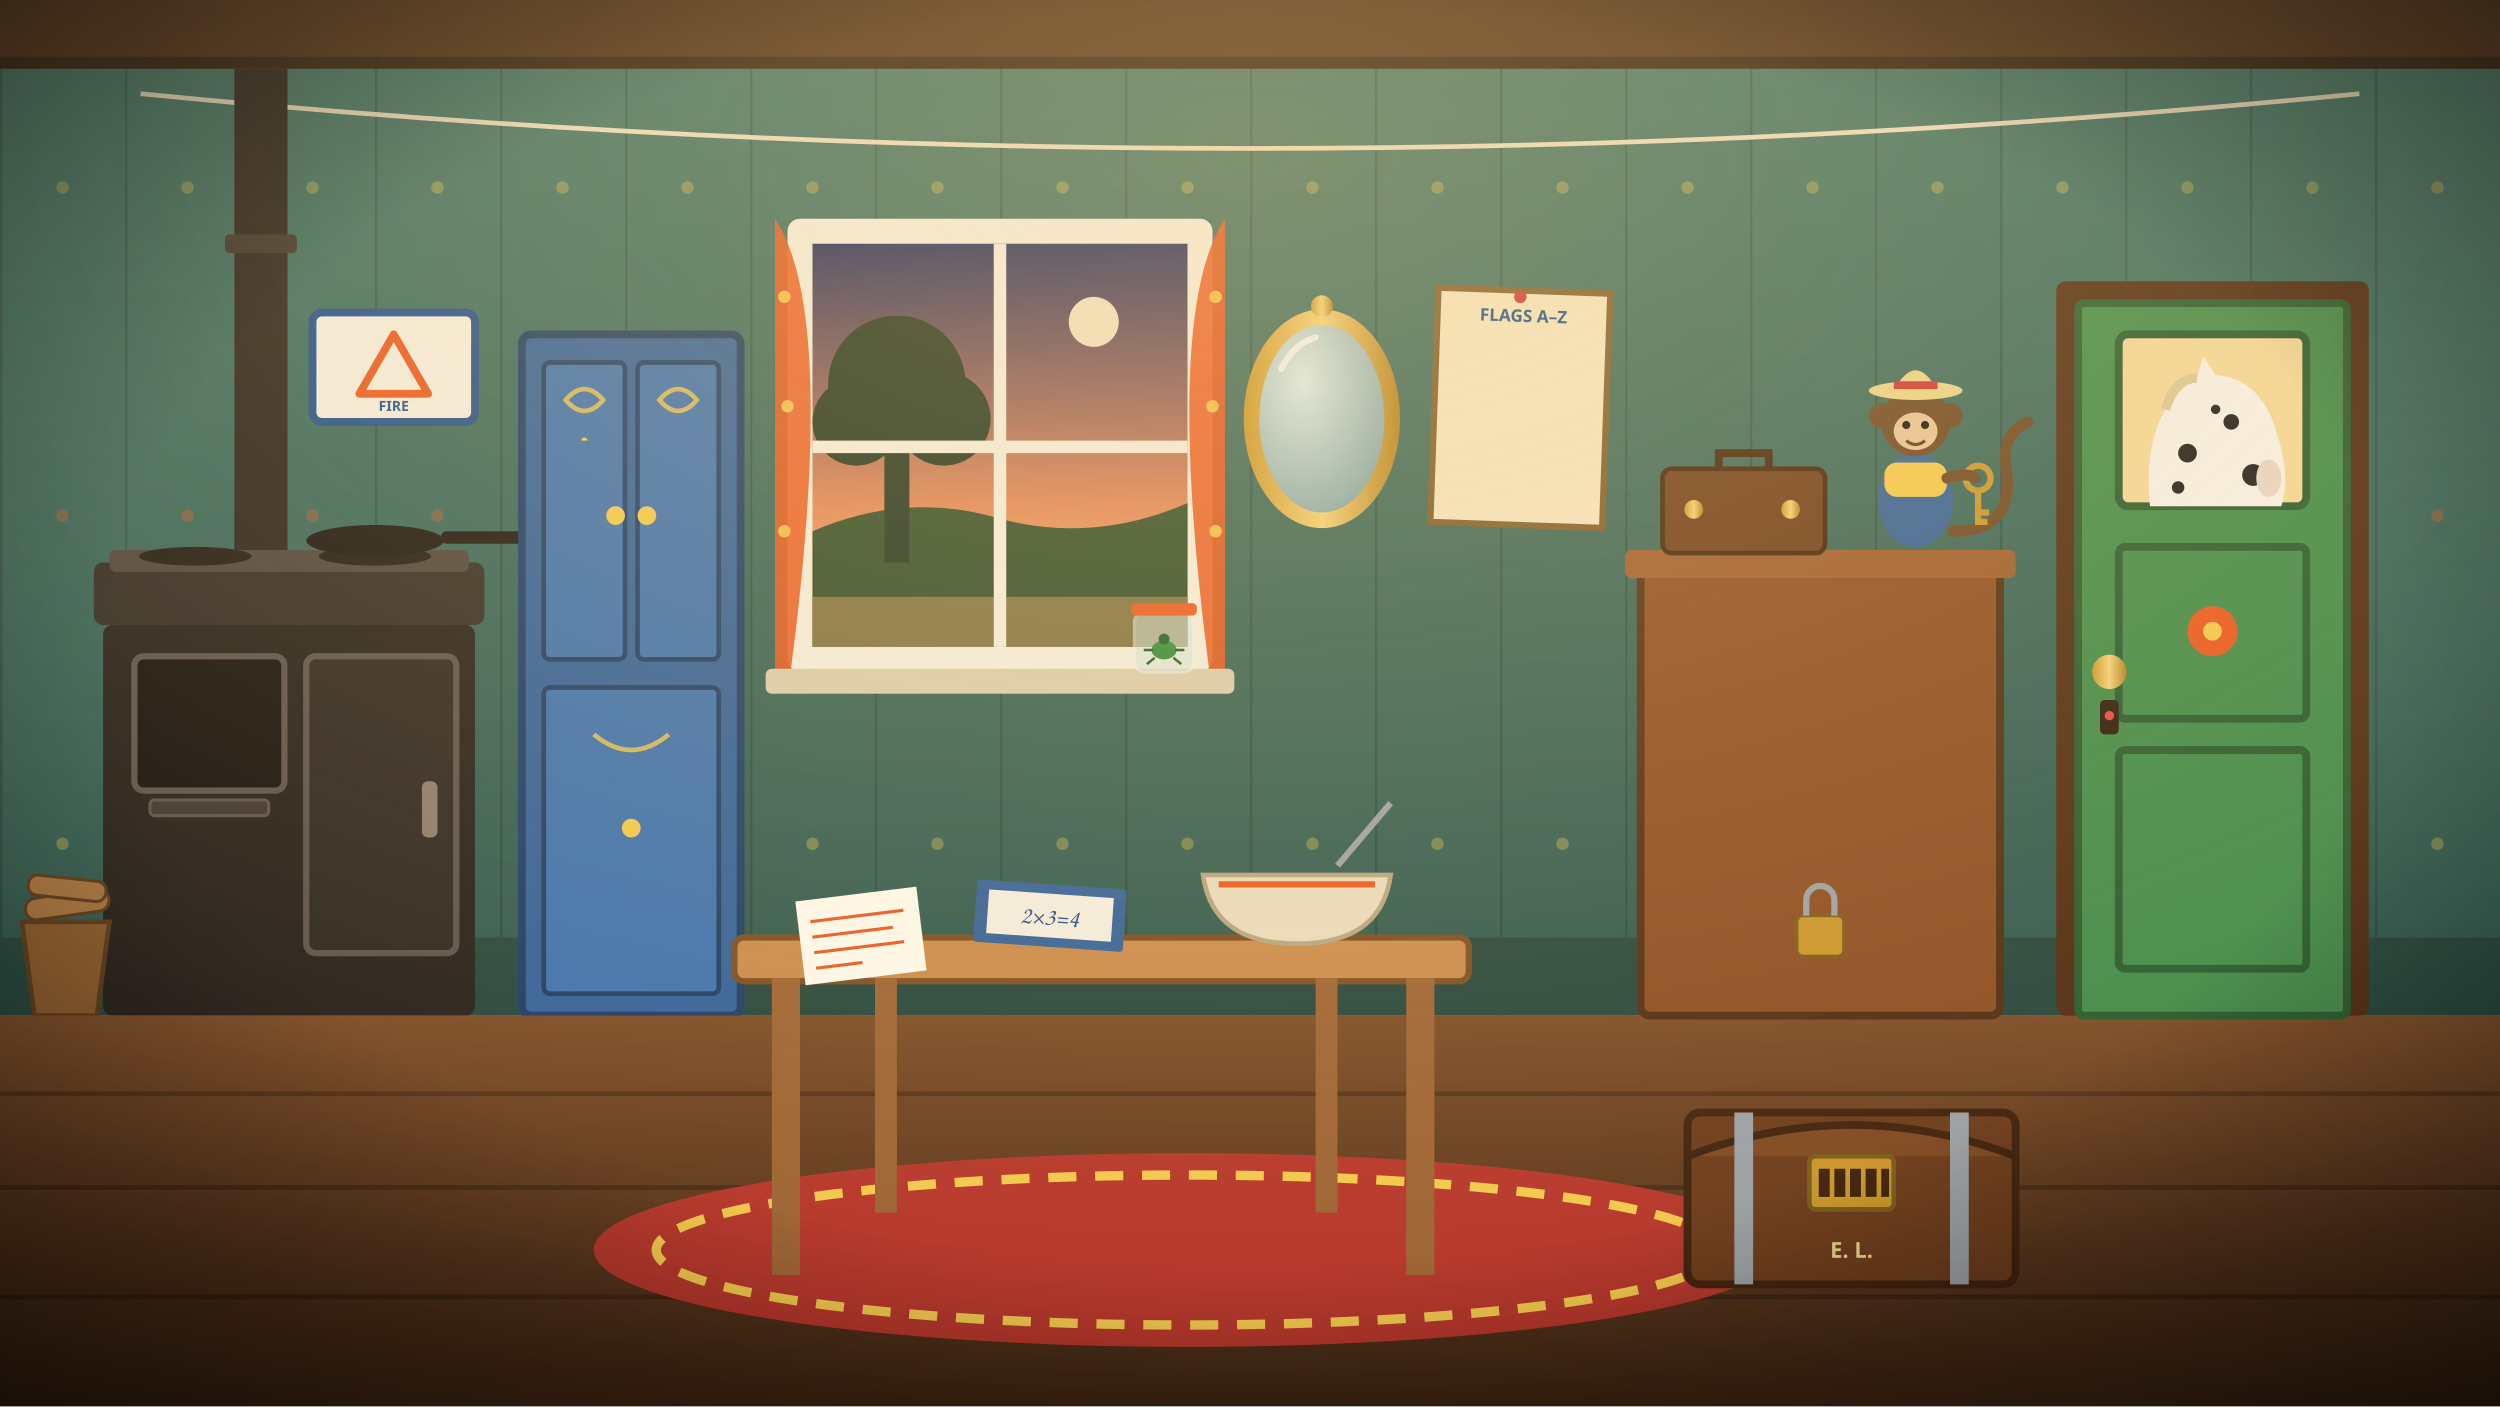
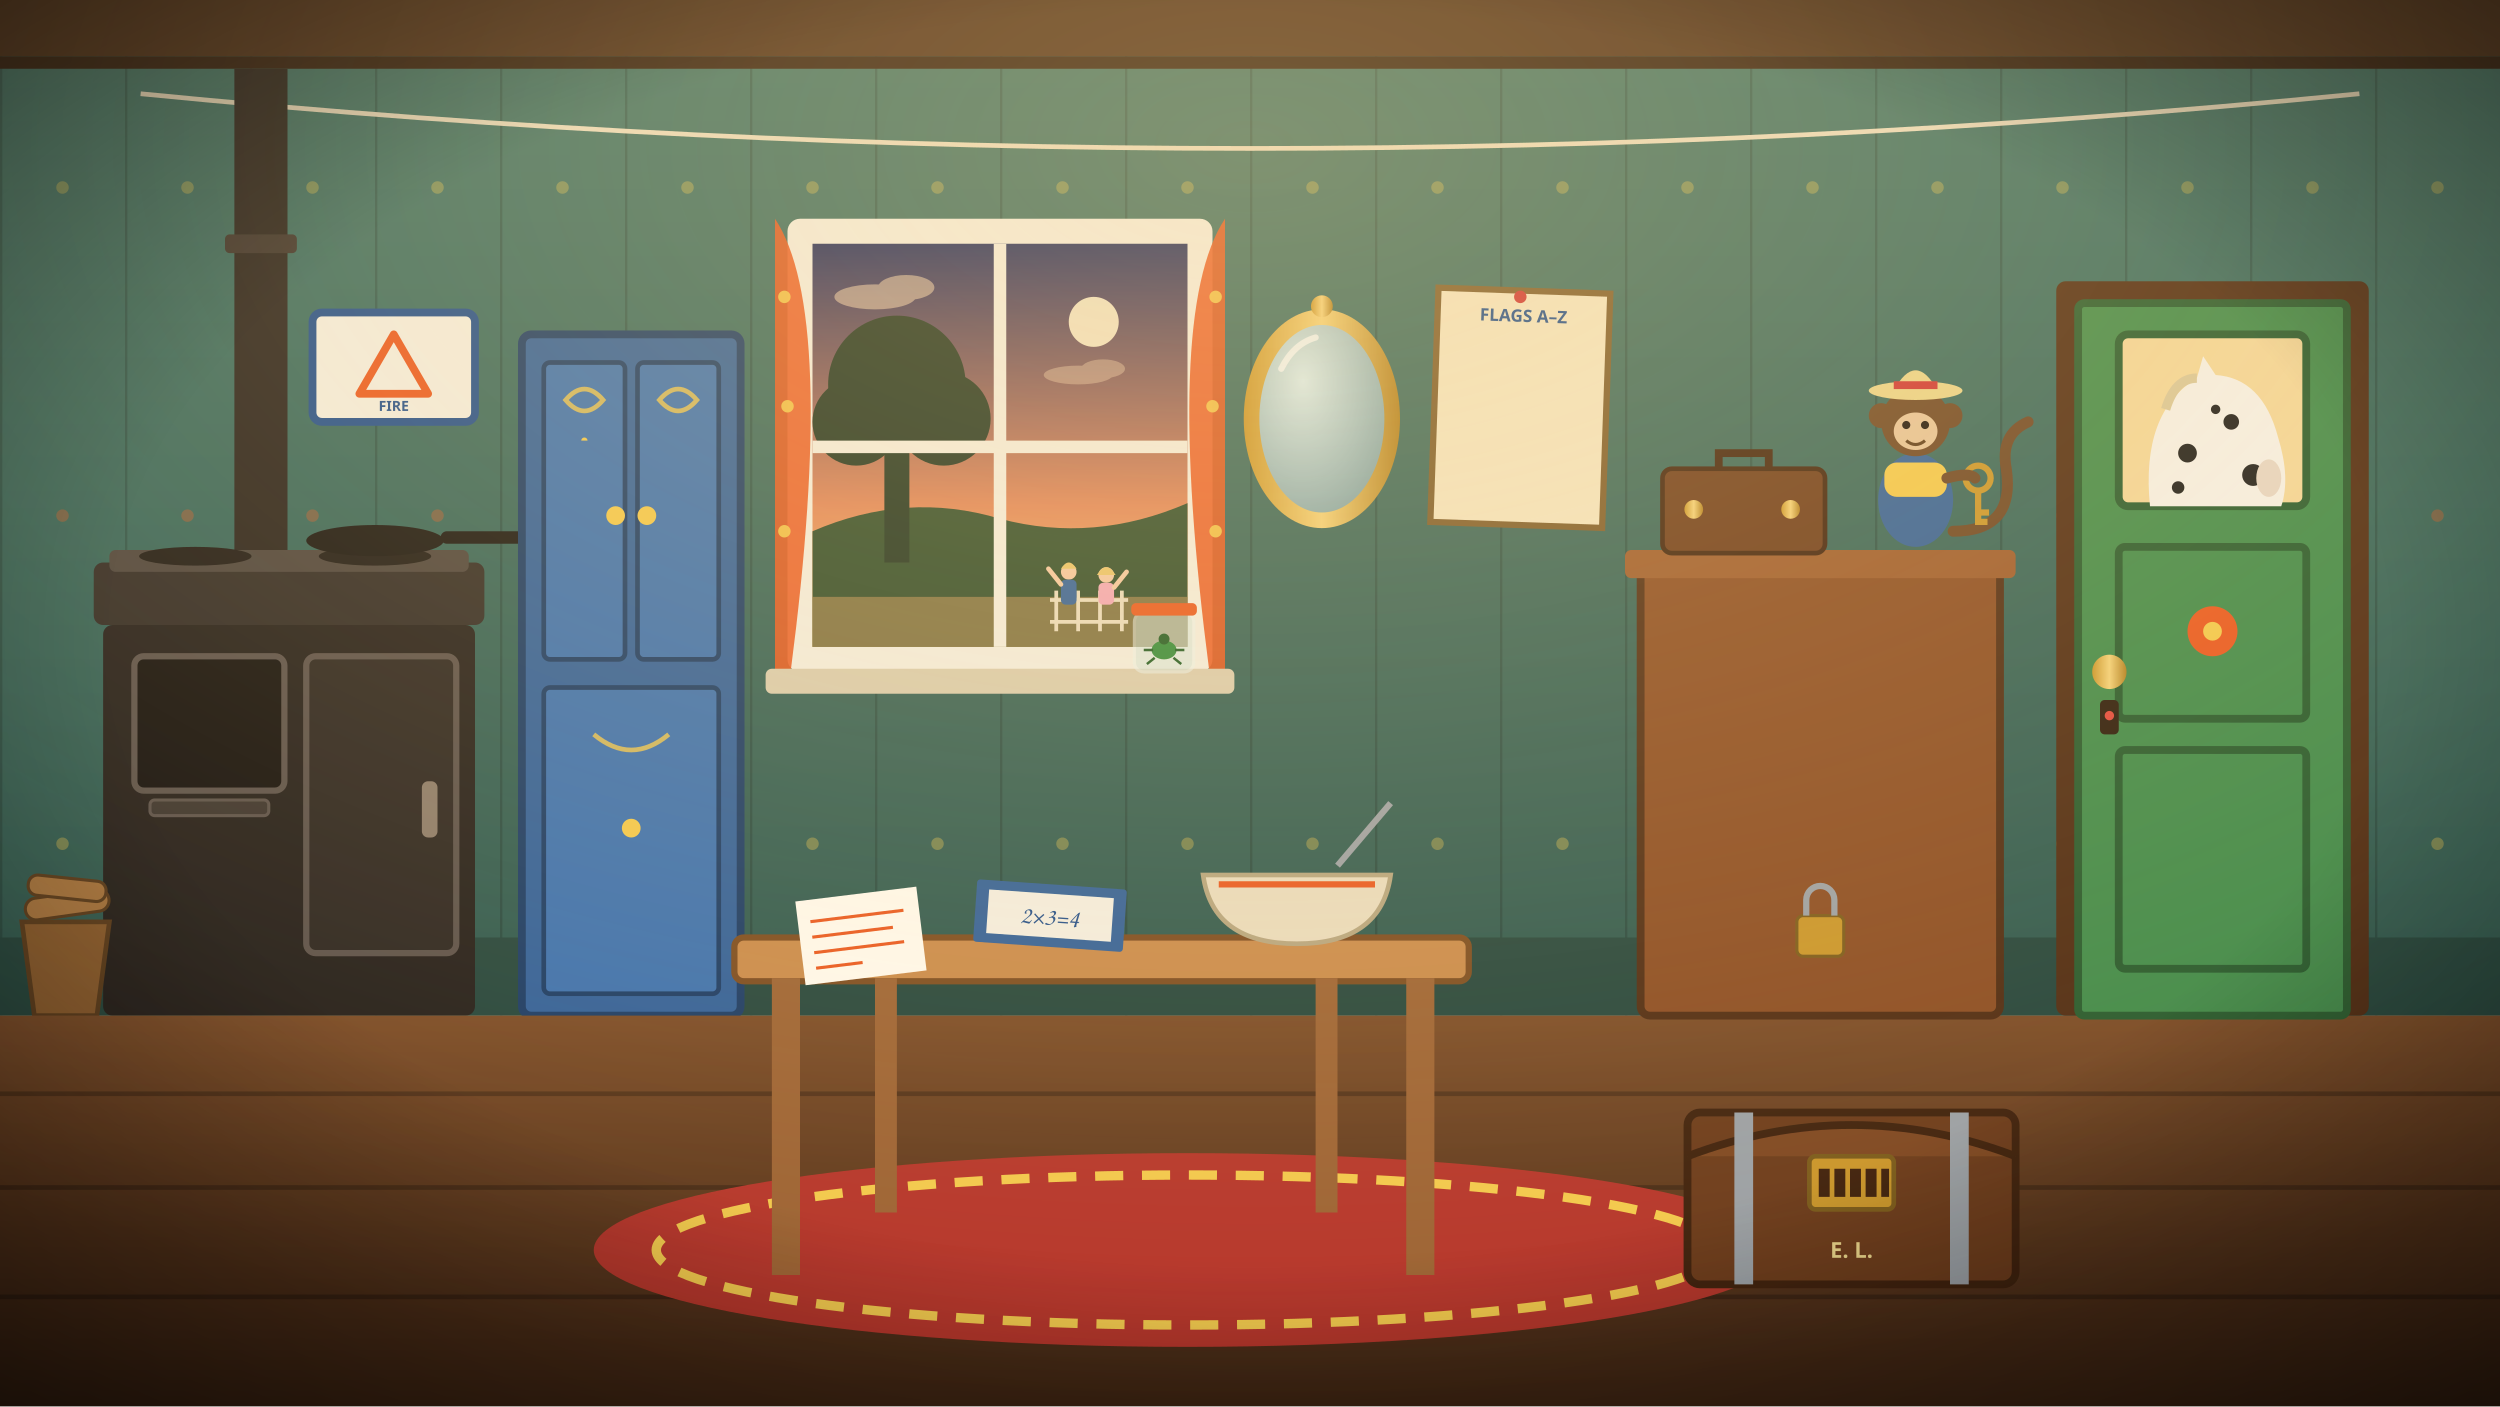
<svg xmlns="http://www.w3.org/2000/svg" class="scene on" id="sc-kitchen" viewBox="0 0 1600 900" preserveAspectRatio="xMidYMid slice" aria-label="The kitchen of Villa Villekulla">
  <defs>
    <linearGradient id="vkWall" x1="0" y1="0" x2="0" y2="1">
      <stop offset="0" stop-color="#3f7468" />
      <stop offset="1" stop-color="#2c564d" />
    </linearGradient>
    <pattern id="vkPlank" width="80" height="640" patternUnits="userSpaceOnUse">
      <path d="M0 0V640" stroke="rgba(0,0,0,.18)" stroke-width="3" />
      <circle cx="40" cy="120" r="4" fill="#f2c94c" opacity=".35" />
      <circle cx="40" cy="330" r="4" fill="#e8571f" opacity=".35" />
      <circle cx="40" cy="540" r="4" fill="#f2c94c" opacity=".35" />
    </pattern>
    <linearGradient id="vkFloor" x1="0" y1="0" x2="0" y2="1">
      <stop offset="0" stop-color="#7a4a26" />
      <stop offset="1" stop-color="#3e2412" />
    </linearGradient>
    <linearGradient id="vkSky" x1="0" y1="0" x2="0" y2="1">
      <stop offset="0" stop-color="#1f2a5c" />
      <stop offset=".65" stop-color="#e0855a" />
      <stop offset="1" stop-color="#f6c36b" />
    </linearGradient>
    <radialGradient id="vkLamp" cx=".5" cy=".1" r=".9">
      <stop offset="0" stop-color="#ffd58a" stop-opacity=".35" />
      <stop offset="1" stop-color="#ffd58a" stop-opacity="0" />
    </radialGradient>
    <radialGradient id="vkFireG" cx=".5" cy=".6" r=".6">
      <stop offset="0" stop-color="#ffd25a" />
      <stop offset=".5" stop-color="#ff7a2e" />
      <stop offset="1" stop-color="#b3260f" />
    </radialGradient>
    <radialGradient id="vkGlow" cx=".5" cy=".5" r=".5">
      <stop offset="0" stop-color="#ff9a3c" stop-opacity=".45" />
      <stop offset="1" stop-color="#ff9a3c" stop-opacity="0" />
    </radialGradient>
    <linearGradient id="vkGold" x1="0" x2="1">
      <stop offset="0" stop-color="#c9952a" />
      <stop offset=".5" stop-color="#f3d27a" />
      <stop offset="1" stop-color="#b07f1f" />
    </linearGradient>
    <radialGradient id="vkMirror" cx=".35" cy=".3" r=".8">
      <stop offset="0" stop-color="#d9eef0" />
      <stop offset="1" stop-color="#7fa3a8" />
    </radialGradient>
+     <clipPath id="vkWinClip">
+       <rect x="520" y="156" width="240" height="258" />
+     </clipPath>
    <radialGradient id="vkVign" cx=".5" cy=".45" r=".75">
      <stop offset=".6" stop-color="#000" stop-opacity="0" />
      <stop offset="1" stop-color="#000" stop-opacity=".6" />
    </radialGradient>
  </defs>
  <rect width="1600" height="650" fill="url(#vkWall)" />
  <rect width="1600" height="650" fill="url(#vkPlank)" />
  <rect width="1600" height="36" fill="#4a2c16" />
  <rect y="36" width="1600" height="8" fill="#2e1a0c" />
  <rect y="600" width="1600" height="50" fill="#22443c" />
  <path d="M90 60 Q800 130 1510 60" stroke="#e9dcc0" stroke-width="3" fill="none" />
  <g id="vk-flags" />
  <g id="vk-stove">
    <rect x="150" y="44" width="34" height="320" fill="#26201c" />
    <rect x="144" y="150" width="46" height="12" rx="3" fill="#3b322c" />
    <rect x="60" y="360" width="250" height="40" rx="6" fill="#2f2925" />
    <rect x="70" y="352" width="230" height="14" rx="4" fill="#4a423c" />
    <ellipse cx="125" cy="356" rx="36" ry="6" fill="#1b1714" />
    <ellipse cx="240" cy="356" rx="36" ry="6" fill="#1b1714" />
    <g id="vk-pan">
      <ellipse cx="240" cy="346" rx="44" ry="10" fill="#151210" />
      <rect x="282" y="340" width="56" height="8" rx="4" fill="#151210" />
    </g>
    <rect x="66" y="400" width="238" height="250" rx="6" fill="#221d1a" />
    <rect x="86" y="420" width="96" height="86" rx="6" fill="#120f0d" stroke="#5a504a" stroke-width="4" />
+     <g id="vk-steam" style="display:none" fill="#f6ead2">
+       <circle class="steam" cx="230" cy="330" r="7" />
+       <circle class="steam b" cx="246" cy="330" r="6" />
+       <circle class="steam c" cx="258" cy="332" r="5" />
+     </g>
    <g id="vk-fire" style="display:none">
      <ellipse cx="134" cy="470" rx="80" ry="70" fill="url(#vkGlow)" />
      <rect x="92" y="426" width="84" height="74" rx="4" fill="url(#vkFireG)" opacity=".85" />
      <path class="flame" d="M104 498 q6-40 18-46 q-2 20 10 26 q4-30 18-40 q4 30 14 34 q6 10 2 26z" fill="#ffd25a" />
      <path class="flame b" d="M114 498 q8-24 16-26 q2 14 10 14 q4-16 12-20 q4 20 6 32z" fill="#fff1b8" />
    </g>
    <g fill="#3a332e" stroke="#5a504a" stroke-width="2">
      <rect x="96" y="512" width="76" height="10" rx="3" />
    </g>
    <rect x="196" y="420" width="96" height="190" rx="6" fill="#2a2420" stroke="#5a504a" stroke-width="4" />
    <rect x="270" y="500" width="10" height="36" rx="4" fill="#8a7a6a" />
    <rect x="200" y="200" width="104" height="70" rx="6" fill="#f3efe3" stroke="#1f4d8c" stroke-width="5" />
    <path d="M252 214 l22 38 h-44z" fill="none" stroke="#e8571f" stroke-width="5" stroke-linejoin="round" />
    <text x="252" y="263" text-anchor="middle" font-family="Fredoka, sans-serif" font-size="9" font-weight="700" fill="#1f4d8c">FIRE</text>
    <path d="M14 590 h56 l-8 60 h-40z" fill="#8a5a2b" stroke="#5a3a1a" stroke-width="3" />
    <g fill="#a8743d" stroke="#5a3a1a" stroke-width="2">
      <rect x="16" y="572" width="54" height="14" rx="7" transform="rotate(-8 43 579)" />
      <rect x="18" y="562" width="50" height="13" rx="6" transform="rotate(6 43 568)" />
    </g>
  </g>
  <g id="vk-pantry">
    <rect x="334" y="214" width="140" height="436" rx="6" fill="#2f5f9a" stroke="#183a66" stroke-width="5" />
    <rect x="348" y="232" width="52" height="190" rx="4" fill="#3a70b0" stroke="#183a66" stroke-width="3" />
    <rect x="408" y="232" width="52" height="190" rx="4" fill="#3a70b0" stroke="#183a66" stroke-width="3" />
    <rect x="348" y="440" width="112" height="196" rx="4" fill="#3a70b0" stroke="#183a66" stroke-width="3" />
    <path d="M374 282 q0-18 0 0 M434 282" stroke="#f2c94c" stroke-width="4" />
    <g fill="#f2c94c">
      <circle cx="394" cy="330" r="6" />
      <circle cx="414" cy="330" r="6" />
      <circle cx="404" cy="530" r="6" />
    </g>
    <g fill="none" stroke="#f2c94c" stroke-width="3" opacity=".8">
      <path d="M362 256 q12 14 24 0 q-12-14-24 0z" />
      <path d="M422 256 q12 14 24 0 q-12-14-24 0z" />
      <path d="M380 470 q24 20 48 0" />
    </g>
  </g>
  <g id="vk-window">
    <rect x="504" y="140" width="272" height="290" rx="8" fill="#f3efe3" />
    <rect x="520" y="156" width="240" height="258" fill="url(#vkSky)" />
    <circle cx="700" cy="206" r="16" fill="#fff4d0" opacity=".9" />
+     <g clip-path="url(#vkWinClip)">
+       <g class="cloud" fill="#f6d5b0" opacity=".55">
+         <ellipse cx="560" cy="190" rx="26" ry="8" />
+         <ellipse cx="580" cy="184" rx="18" ry="8" />
+       </g>
+       <g class="cloud slow" fill="#f6d5b0" opacity=".4">
+         <ellipse cx="690" cy="240" rx="22" ry="6" />
+         <ellipse cx="706" cy="236" rx="14" ry="6" />
+       </g>
+       <g class="bird">
+         <path d="M470 220 q6-6 12 0 q6-6 12 0" stroke="#2a2a3a" stroke-width="2.4" fill="none" stroke-linecap="round" />
+       </g>
+     </g>
    <path d="M520 340 q60-26 120-8 q60 16 120-10 v92 h-240z" fill="#2c4a2a" />
    <path d="M520 382 h240 v32 h-240z" fill="#b48a52" opacity=".6" />
+     <g fill="none" stroke="#e9dcc0" stroke-width="2.4">
+       <path d="M676 404 v-26 M690 404 v-26 M704 404 v-26 M718 404 v-26 M672 384 h50 M672 398 h50" />
+     </g>
+     <g id="vk-ta">
+       <g>
+         <circle cx="684" cy="366" r="5" fill="#f3c9a4" />
+         <path d="M679 364 q5-8 10 0z" fill="#e9c46a" />
+         <rect x="679" y="371" width="10" height="16" rx="3" fill="#2f5f9a" />
+         <path class="wave" d="M679 374 l-8 -10" stroke="#f3c9a4" stroke-width="3" stroke-linecap="round" />
+       </g>
+       <g>
+         <circle cx="708" cy="368" r="5" fill="#f3c9a4" />
+         <path d="M702 368 q6-10 12 0" fill="#e9c46a" />
+         <rect x="703" y="373" width="10" height="14" rx="3" fill="#f2a7b8" />
+         <path class="wave b" d="M713 376 l8 -10" stroke="#f3c9a4" stroke-width="3" stroke-linecap="round" />
+       </g>
+     </g>
    <g fill="#1d3220">
      <rect x="566" y="250" width="16" height="110" />
      <circle cx="574" cy="246" r="44" />
      <circle cx="548" cy="270" r="28" />
      <circle cx="604" cy="268" r="30" />
    </g>
    <rect x="636" y="156" width="8" height="258" fill="#f3efe3" />
    <rect x="520" y="282" width="240" height="8" fill="#f3efe3" />
-     <path d="M496 140 q40 60 10 290 h-10z M784 140 q-40 60-10 290 h10z" fill="#e8571f" opacity=".9" />
+     <path class="breeze" d="M496 140 q40 60 10 290 h-10z" fill="#e8571f" opacity=".9" />
+     <path class="breeze b" d="M784 140 q-40 60-10 290 h10z" fill="#e8571f" opacity=".9" />
    <g fill="#f2c94c" opacity=".9">
      <circle cx="502" cy="190" r="4" />
      <circle cx="504" cy="260" r="4" />
      <circle cx="502" cy="340" r="4" />
      <circle cx="778" cy="190" r="4" />
      <circle cx="776" cy="260" r="4" />
      <circle cx="778" cy="340" r="4" />
    </g>
    <rect x="490" y="428" width="300" height="16" rx="4" fill="#d9cdb0" />
  </g>
  <g id="vk-spunk">
    <rect x="726" y="392" width="38" height="38" rx="6" fill="#cfe6e0" opacity=".55" stroke="#e9f4f0" stroke-width="2" />
    <rect x="724" y="386" width="42" height="8" rx="3" fill="#e8571f" />
-     <ellipse cx="745" cy="416" rx="8" ry="6" fill="#2f8a3a" />
-     <circle cx="745" cy="409" r="3.5" fill="#1d5a25" />
-     <path d="M738 416h-6M752 416h6M739 421l-5 4M751 421l5 4" stroke="#1d5a25" stroke-width="1.6" />
+     <g class="crawl">
+       <ellipse cx="745" cy="416" rx="8" ry="6" fill="#2f8a3a" />
+       <circle cx="745" cy="409" r="3.5" fill="#1d5a25" />
+       <path d="M738 416h-6M752 416h6M739 421l-5 4M751 421l5 4" stroke="#1d5a25" stroke-width="1.6" />
+     </g>
  </g>
  <g id="vk-mirror">
    <ellipse cx="846" cy="268" rx="50" ry="70" fill="url(#vkGold)" />
    <ellipse cx="846" cy="268" rx="40" ry="60" fill="url(#vkMirror)" />
    <path d="M820 236 q8-16 22-20" stroke="#fff" stroke-width="4" fill="none" opacity=".7" stroke-linecap="round" />
    <circle cx="846" cy="196" r="7" fill="url(#vkGold)" />
  </g>
  <g id="vk-chart">
    <rect x="918" y="186" width="110" height="150" fill="#f3e6c4" stroke="#7a5a2a" stroke-width="4" transform="rotate(2 973 261)" />
    <g transform="rotate(2 973 261)">
      <text x="973" y="206" text-anchor="middle" font-family="Fredoka, sans-serif" font-size="11" font-weight="700" fill="#1f4d8c">FLAGS A–Z</text>
      <g id="vk-chartgrid" />
    </g>
    <circle cx="973" cy="190" r="4" fill="#c33" />
  </g>
  <rect y="650" width="1600" height="250" fill="url(#vkFloor)" />
  <g stroke="rgba(0,0,0,.25)" stroke-width="3">
    <path d="M0 700H1600M0 760H1600M0 830H1600" />
  </g>
  <ellipse cx="760" cy="800" rx="380" ry="62" fill="#b5342a" />
  <ellipse cx="760" cy="800" rx="340" ry="48" fill="none" stroke="#f2c94c" stroke-width="6" stroke-dasharray="18 12" />
  <g id="vk-bureau">
    <rect x="1050" y="364" width="230" height="286" rx="6" fill="#8a4b22" stroke="#4e2a12" stroke-width="5" />
    <rect x="1040" y="352" width="250" height="18" rx="4" fill="#9c5a2c" />
    <g id="vk-drawers" />
    <g id="vk-lock">
      <rect x="1150" y="586" width="30" height="26" rx="4" fill="#c9952a" stroke="#7a5a1a" stroke-width="2" />
      <path d="M1156 586 v-10 a9 9 0 0 1 18 0 v10" fill="none" stroke="#9aa0a6" stroke-width="4" />
    </g>
    <rect x="1064" y="300" width="104" height="54" rx="6" fill="#6b3a1a" stroke="#3e200c" stroke-width="3" />
    <path d="M1100 300 v-10 h32 v10" fill="none" stroke="#3e200c" stroke-width="5" />
    <g fill="url(#vkGold)">
      <circle cx="1084" cy="326" r="6" />
      <circle cx="1146" cy="326" r="6" />
    </g>
  </g>
-   <g id="vk-nilsson">
-     <path d="M1250 340 q40 0 34-40 q-4-22 14-30" stroke="#6b4423" stroke-width="7" fill="none" stroke-linecap="round" />
+   <g id="vk-nilsson" class="bob">
+     <path class="tail" d="M1250 340 q40 0 34-40 q-4-22 14-30" stroke="#6b4423" stroke-width="7" fill="none" stroke-linecap="round" />
    <ellipse cx="1226" cy="320" rx="24" ry="30" fill="#2f5f9a" />
    <rect x="1206" y="296" width="40" height="22" rx="8" fill="#f2c94c" />
    <circle cx="1226" cy="270" r="22" fill="#6b4423" />
    <ellipse cx="1226" cy="276" rx="14" ry="12" fill="#e6c49a" />
    <circle cx="1204" cy="266" r="8" fill="#6b4423" />
    <circle cx="1248" cy="266" r="8" fill="#6b4423" />
    <circle cx="1220" cy="272" r="2.6" fill="#1a120c" />
    <circle cx="1232" cy="272" r="2.6" fill="#1a120c" />
    <path d="M1220 282 q6 5 12 0" stroke="#5a3a1a" stroke-width="2" fill="none" />
    <ellipse cx="1226" cy="250" rx="30" ry="6" fill="#e9d48a" />
    <path d="M1212 250 q14-26 28 0z" fill="#e9d48a" />
    <rect x="1212" y="244" width="28" height="5" fill="#c33" />
    <g id="vk-nkey">
      <circle cx="1266" cy="306" r="8" fill="none" stroke="#c9952a" stroke-width="4" />
      <path d="M1266 314 v22 m0-8 h7 m-7 6 h6" stroke="#c9952a" stroke-width="4" />
    </g>
    <path d="M1246 306 q14-4 18 0" stroke="#6b4423" stroke-width="7" stroke-linecap="round" fill="none" />
  </g>
  <g id="vk-door">
    <rect x="1316" y="180" width="200" height="470" rx="6" fill="#4e2a12" />
    <rect x="1330" y="194" width="172" height="456" rx="4" fill="#3f8a4a" stroke="#265a2e" stroke-width="5" />
    <rect x="1356" y="214" width="120" height="110" rx="6" fill="#f3d79a" stroke="#265a2e" stroke-width="5" />
-     <g id="vk-horse">
+     <g id="vk-horse" class="nod">
      <path d="M1376 324 q-6-60 30-82 l4-14 l8 12 q30 2 40 40 q8 26 2 44z" fill="#f5f2ea" />
      <g fill="#1a1a1a">
        <circle cx="1400" cy="290" r="6" />
        <circle cx="1428" cy="270" r="5" />
        <circle cx="1442" cy="304" r="7" />
        <circle cx="1394" cy="312" r="4" />
      </g>
      <circle cx="1418" cy="262" r="3" fill="#1a1a1a" />
      <ellipse cx="1452" cy="306" rx="8" ry="12" fill="#e6d6c6" />
      <path d="M1406 242 q-14 0-20 20" stroke="#d9c79a" stroke-width="6" fill="none" />
    </g>
    <rect x="1356" y="350" width="120" height="110" rx="4" fill="none" stroke="#265a2e" stroke-width="5" />
    <rect x="1356" y="480" width="120" height="140" rx="4" fill="none" stroke="#265a2e" stroke-width="5" />
    <circle cx="1350" cy="430" r="11" fill="url(#vkGold)" />
    <rect x="1344" y="448" width="12" height="22" rx="3" fill="#2a1a0c" />
    <circle id="vk-doorled" cx="1350" cy="458" r="3" fill="#e2483d" />
    <g fill="#e8571f">
      <circle cx="1416" cy="404" r="16" />
      <circle cx="1416" cy="404" r="6" fill="#f2c94c" />
    </g>
  </g>
  <g id="vk-table">
    <rect x="470" y="600" width="470" height="28" rx="6" fill="#c98a4b" stroke="#7a4a1f" stroke-width="4" />
    <g fill="#9c6233">
      <rect x="494" y="626" width="18" height="190" />
      <rect x="900" y="626" width="18" height="190" />
      <rect x="560" y="626" width="14" height="150" />
      <rect x="842" y="626" width="14" height="150" />
    </g>
    <g id="vk-note">
      <rect x="512" y="572" width="78" height="54" fill="#fffaf0" transform="rotate(-7 551 599)" />
      <g stroke="#e8571f" stroke-width="2" transform="rotate(-7 551 599)">
        <path d="M520 586h60M520 596h52M520 606h58M520 616h30" />
      </g>
    </g>
    <g id="vk-hw">
      <rect x="624" y="566" width="96" height="40" rx="2" fill="#2f5f9a" transform="rotate(4 672 586)" />
      <rect x="632" y="572" width="80" height="28" fill="#f3efe3" transform="rotate(4 672 586)" />
      <text x="672" y="592" text-anchor="middle" font-family="Caveat, cursive" font-size="16" fill="#1f4d8c" transform="rotate(4 672 586)">2×3=4</text>
    </g>
    <g id="vk-bowl">
      <path d="M770 560 h120 q-6 44-60 44 q-54 0-60-44z" fill="#e9dcc0" stroke="#b5a580" stroke-width="3" />
      <path d="M780 566 h100" stroke="#e8571f" stroke-width="4" />
      <path d="M856 554 l34-40" stroke="#9aa0a6" stroke-width="4" />
    </g>
  </g>
  <g id="vk-chest">
    <rect x="1080" y="712" width="210" height="110" rx="8" fill="#6b3a1a" stroke="#3e200c" stroke-width="5" />
    <path d="M1080 740 q105-40 210 0" fill="#7d4621" stroke="#3e200c" stroke-width="5" />
    <g fill="#9aa0a6">
      <rect x="1110" y="712" width="12" height="110" />
      <rect x="1248" y="712" width="12" height="110" />
    </g>
    <rect id="vk-chestlock" x="1158" y="740" width="54" height="34" rx="4" fill="#c9952a" stroke="#7a5a1a" stroke-width="3" />
    <g fill="#3e200c">
      <rect x="1164" y="748" width="7" height="18" />
      <rect x="1174" y="748" width="7" height="18" />
      <rect x="1184" y="748" width="7" height="18" />
      <rect x="1194" y="748" width="7" height="18" />
      <rect x="1204" y="748" width="5" height="18" />
    </g>
    <text x="1185" y="805" text-anchor="middle" font-family="Fredoka, sans-serif" font-size="14" font-weight="700" fill="#e9d48a">E. L.</text>
    <g id="vk-sugar" style="display:none">
      <rect x="1240" y="694" width="20" height="20" fill="#fff" />
      <rect x="1262" y="698" width="18" height="18" fill="#f3efe3" />
    </g>
  </g>
  <rect width="1600" height="900" fill="url(#vkLamp)" pointer-events="none" />
  <rect width="1600" height="900" fill="url(#vkVign)" pointer-events="none" />
  <g>
    <rect class="hit" fill="transparent" data-hs="flags" data-label="Flags on a string" x="420" y="56" width="780" height="110" />
    <rect class="hit" fill="transparent" data-hs="stove" data-label="Stove" x="60" y="340" width="250" height="310" />
    <rect class="hit" fill="transparent" data-hs="sign" data-label="Enamel sign" x="196" y="196" width="112" height="78" />
    <rect class="hit" fill="transparent" data-hs="wood" data-label="Wood basket" x="10" y="556" width="66" height="96" />
    <rect class="hit" fill="transparent" data-hs="pantry" data-label="Pantry cupboard" x="334" y="214" width="140" height="436" />
    <rect class="hit" fill="transparent" data-hs="window" data-label="Window" x="504" y="140" width="210" height="290" />
    <rect class="hit" fill="transparent" data-hs="spunk" data-label="Jam jar" x="718" y="380" width="56" height="54" id="hit-spunk" />
    <rect class="hit" fill="transparent" data-hs="mirror" data-label="Mirror" x="794" y="190" width="104" height="150" />
    <rect class="hit" fill="transparent" data-hs="chart" data-label="Flag chart" x="914" y="184" width="118" height="158" />
    <rect class="hit" fill="transparent" data-hs="nilsson" data-label="Mr Nilsson" x="1180" y="236" width="104" height="122" />
    <rect class="hit" fill="transparent" data-hs="suitcase" data-label="Suitcase" x="1060" y="286" width="112" height="70" />
    <rect class="hit" fill="transparent" data-hs="bureau" data-label="Bureau" x="1040" y="362" width="250" height="290" />
    <rect class="hit" fill="transparent" data-hs="horse" data-label="The horse" x="1352" y="210" width="128" height="118" />
    <rect class="hit" fill="transparent" data-hs="door" data-label="Front door" x="1316" y="330" width="200" height="320" />
    <rect class="hit" fill="transparent" data-hs="note" data-label="Note" x="506" y="562" width="94" height="68" id="hit-note" />
    <rect class="hit" fill="transparent" data-hs="homework" data-label="Exercise book" x="620" y="556" width="106" height="56" />
    <rect class="hit" fill="transparent" data-hs="bowl" data-label="Mixing bowl" x="764" y="510" width="132" height="98" />
    <rect class="hit" fill="transparent" data-hs="chest" data-label="Sea chest" x="1076" y="690" width="218" height="136" />
  </g>
</svg>
